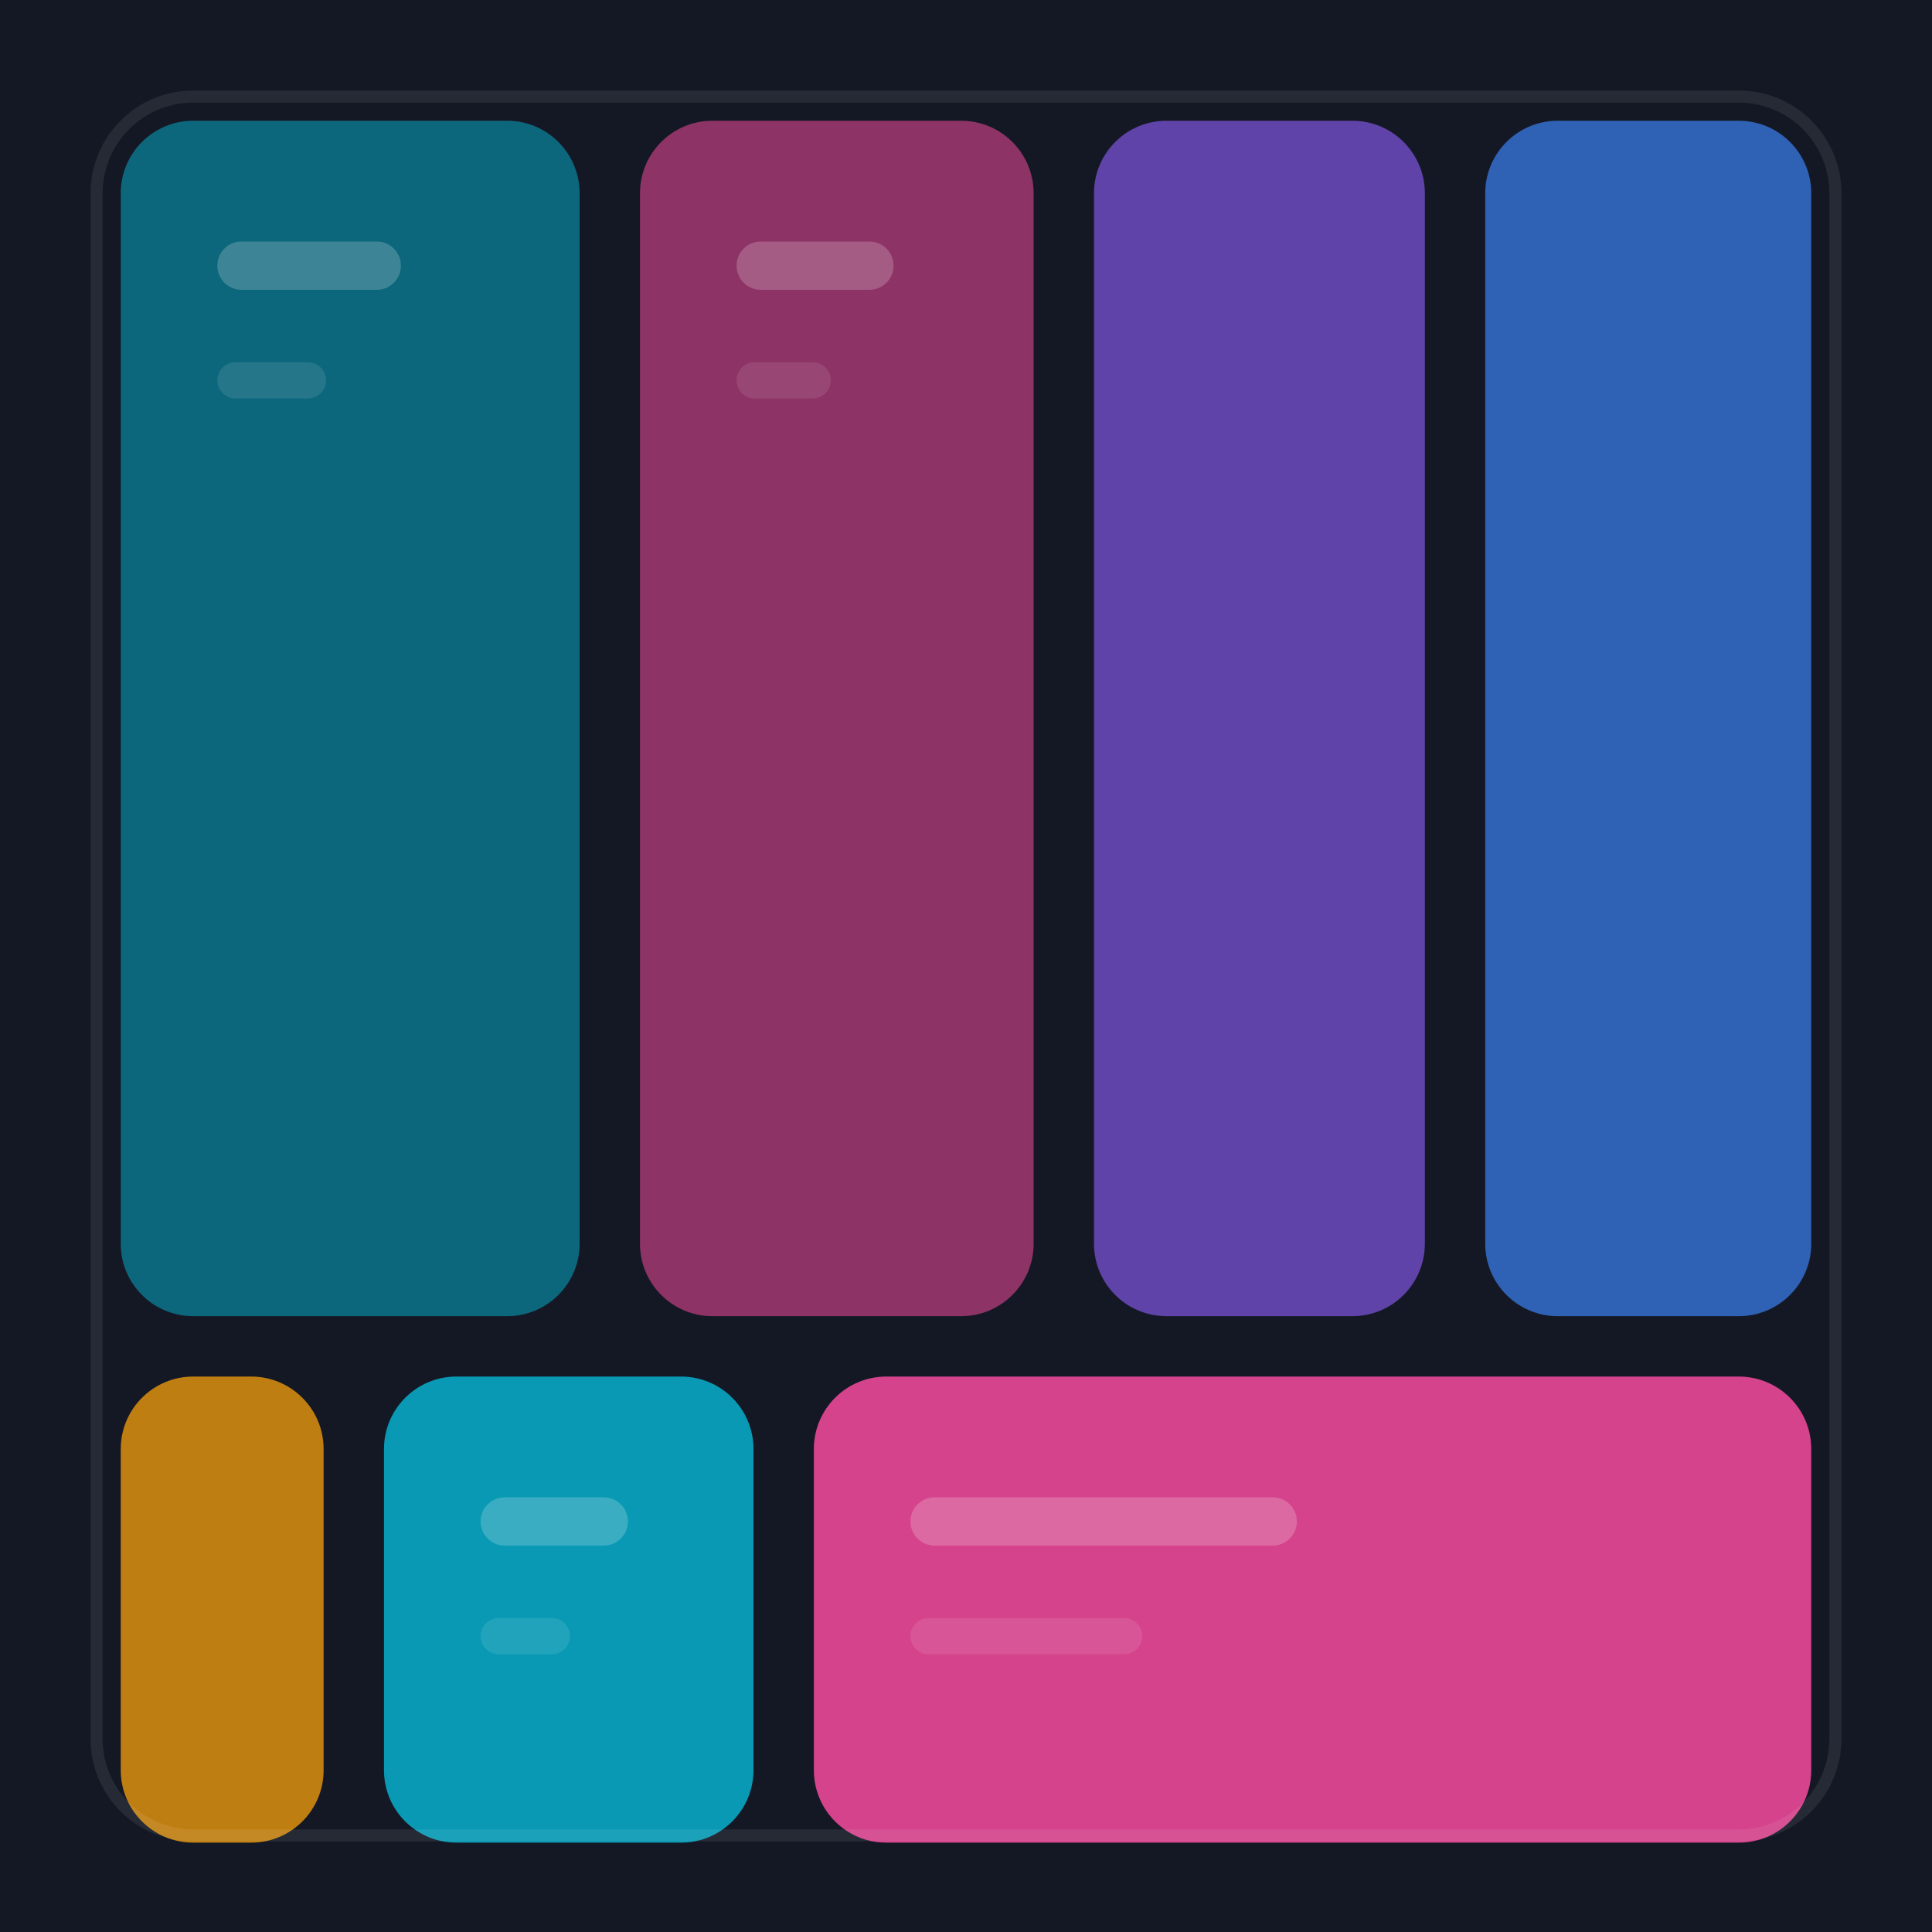
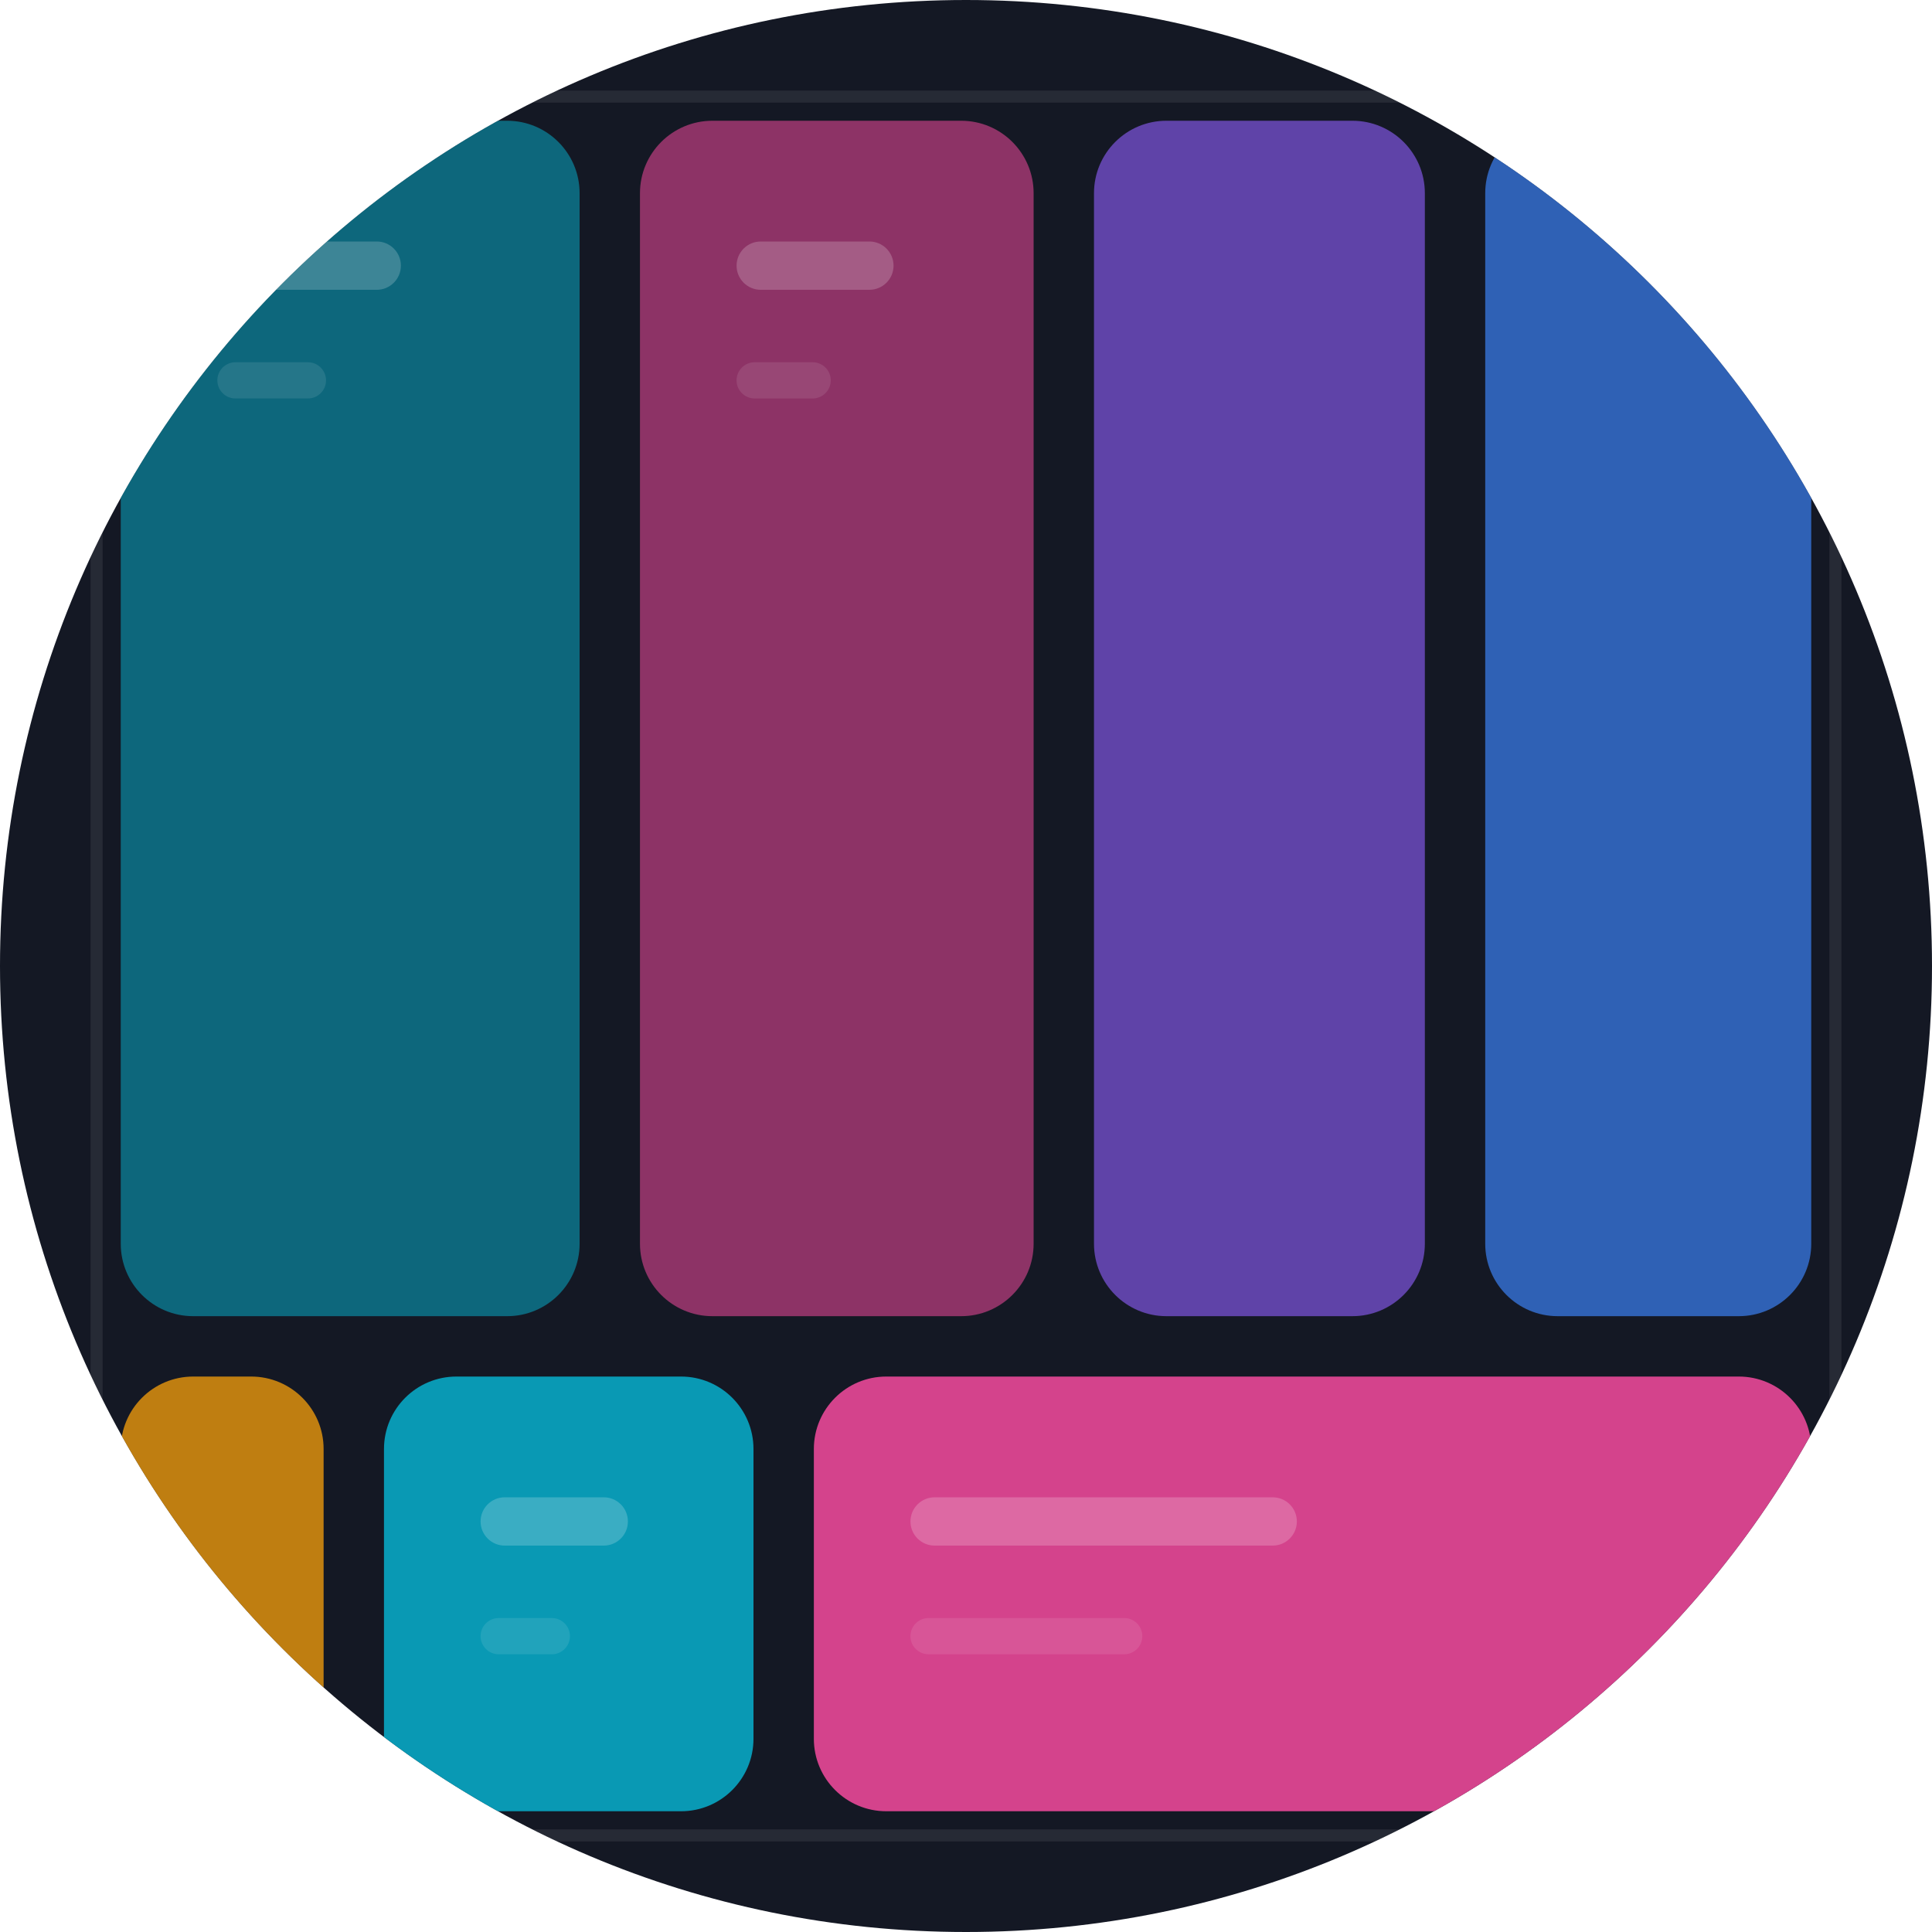
<svg xmlns="http://www.w3.org/2000/svg" viewBox="0 0 80 80" fill="none" width="40" height="40">
-   <rect width="80" height="80" fill="#141824" />
-   <rect x="5.0" y="5.0" width="19.0" height="49.5" rx="3" fill="#06b6d4" opacity="0.50" />
-   <rect x="9.0" y="10.0" width="7.6" height="2" rx="1" fill="rgba(255,255,255,0.2)" />
-   <rect x="9.0" y="15.0" width="4.5" height="1.5" rx="0.75" fill="rgba(255,255,255,0.1)" />
-   <rect x="26.5" y="5.0" width="16.3" height="49.5" rx="3" fill="#ec4899" opacity="0.56" />
-   <rect x="30.5" y="10.0" width="6.5" height="2" rx="1" fill="rgba(255,255,255,0.2)" />
-   <rect x="30.5" y="15.0" width="3.9" height="1.5" rx="0.75" fill="rgba(255,255,255,0.1)" />
-   <rect x="45.3" y="5.0" width="13.7" height="49.5" rx="3" fill="#8b5cf6" opacity="0.63" />
-   <rect x="61.5" y="5.0" width="13.5" height="49.5" rx="3" fill="#3b82f6" opacity="0.69" />
-   <rect x="5.0" y="57.0" width="8.4" height="19.3" rx="3" fill="#f59e0b" opacity="0.76" />
-   <rect x="15.9" y="57.0" width="15.3" height="19.3" rx="3" fill="#06b6d4" opacity="0.82" />
-   <rect x="19.9" y="62.0" width="6.1" height="2" rx="1" fill="rgba(255,255,255,0.2)" />
-   <rect x="19.9" y="67.0" width="3.7" height="1.5" rx="0.75" fill="rgba(255,255,255,0.1)" />
-   <rect x="33.7" y="57.0" width="41.3" height="19.3" rx="3" fill="#ec4899" opacity="0.89" />
-   <rect x="37.7" y="62.0" width="16.0" height="2" rx="1" fill="rgba(255,255,255,0.2)" />
-   <rect x="37.7" y="67.0" width="9.6" height="1.5" rx="0.75" fill="rgba(255,255,255,0.1)" />
-   <rect x="4" y="4" width="72.0" height="72.0" rx="4" fill="none" stroke="rgba(255,255,255,0.08)" stroke-width="0.5" />
+   <defs>
+     <clipPath id="vc645088871">
+       <circle cx="40" cy="40" r="40" />
+     </clipPath>
+   </defs>
+   <g clip-path="url(#vc645088871)">
+     <rect width="80" height="80" fill="#141824" />
+     <rect x="5.0" y="5.0" width="19.0" height="49.5" rx="3" fill="#06b6d4" opacity="0.50" />
+     <rect x="9.0" y="10.0" width="7.6" height="2" rx="1" fill="rgba(255,255,255,0.2)" />
+     <rect x="9.0" y="15.0" width="4.5" height="1.5" rx="0.75" fill="rgba(255,255,255,0.1)" />
+     <rect x="26.5" y="5.0" width="16.3" height="49.5" rx="3" fill="#ec4899" opacity="0.56" />
+     <rect x="30.5" y="10.0" width="6.5" height="2" rx="1" fill="rgba(255,255,255,0.2)" />
+     <rect x="30.5" y="15.0" width="3.9" height="1.5" rx="0.75" fill="rgba(255,255,255,0.1)" />
+     <rect x="45.3" y="5.0" width="13.7" height="49.5" rx="3" fill="#8b5cf6" opacity="0.63" />
+     <rect x="61.5" y="5.0" width="13.5" height="49.5" rx="3" fill="#3b82f6" opacity="0.69" />
+     <rect x="5.0" y="57.0" width="8.4" height="18.0" rx="3" fill="#f59e0b" opacity="0.76" />
+     <rect x="15.9" y="57.0" width="15.3" height="18.0" rx="3" fill="#06b6d4" opacity="0.82" />
+     <rect x="19.9" y="62.0" width="6.1" height="2" rx="1" fill="rgba(255,255,255,0.2)" />
+     <rect x="19.9" y="67.0" width="3.7" height="1.5" rx="0.75" fill="rgba(255,255,255,0.1)" />
+     <rect x="33.7" y="57.0" width="41.3" height="18.0" rx="3" fill="#ec4899" opacity="0.89" />
+     <rect x="37.7" y="62.0" width="16.0" height="2" rx="1" fill="rgba(255,255,255,0.2)" />
+     <rect x="37.7" y="67.0" width="9.6" height="1.5" rx="0.75" fill="rgba(255,255,255,0.1)" />
+     <rect x="4" y="4" width="72.0" height="72.0" rx="4" fill="none" stroke="rgba(255,255,255,0.08)" stroke-width="0.5" />
+   </g>
</svg>
